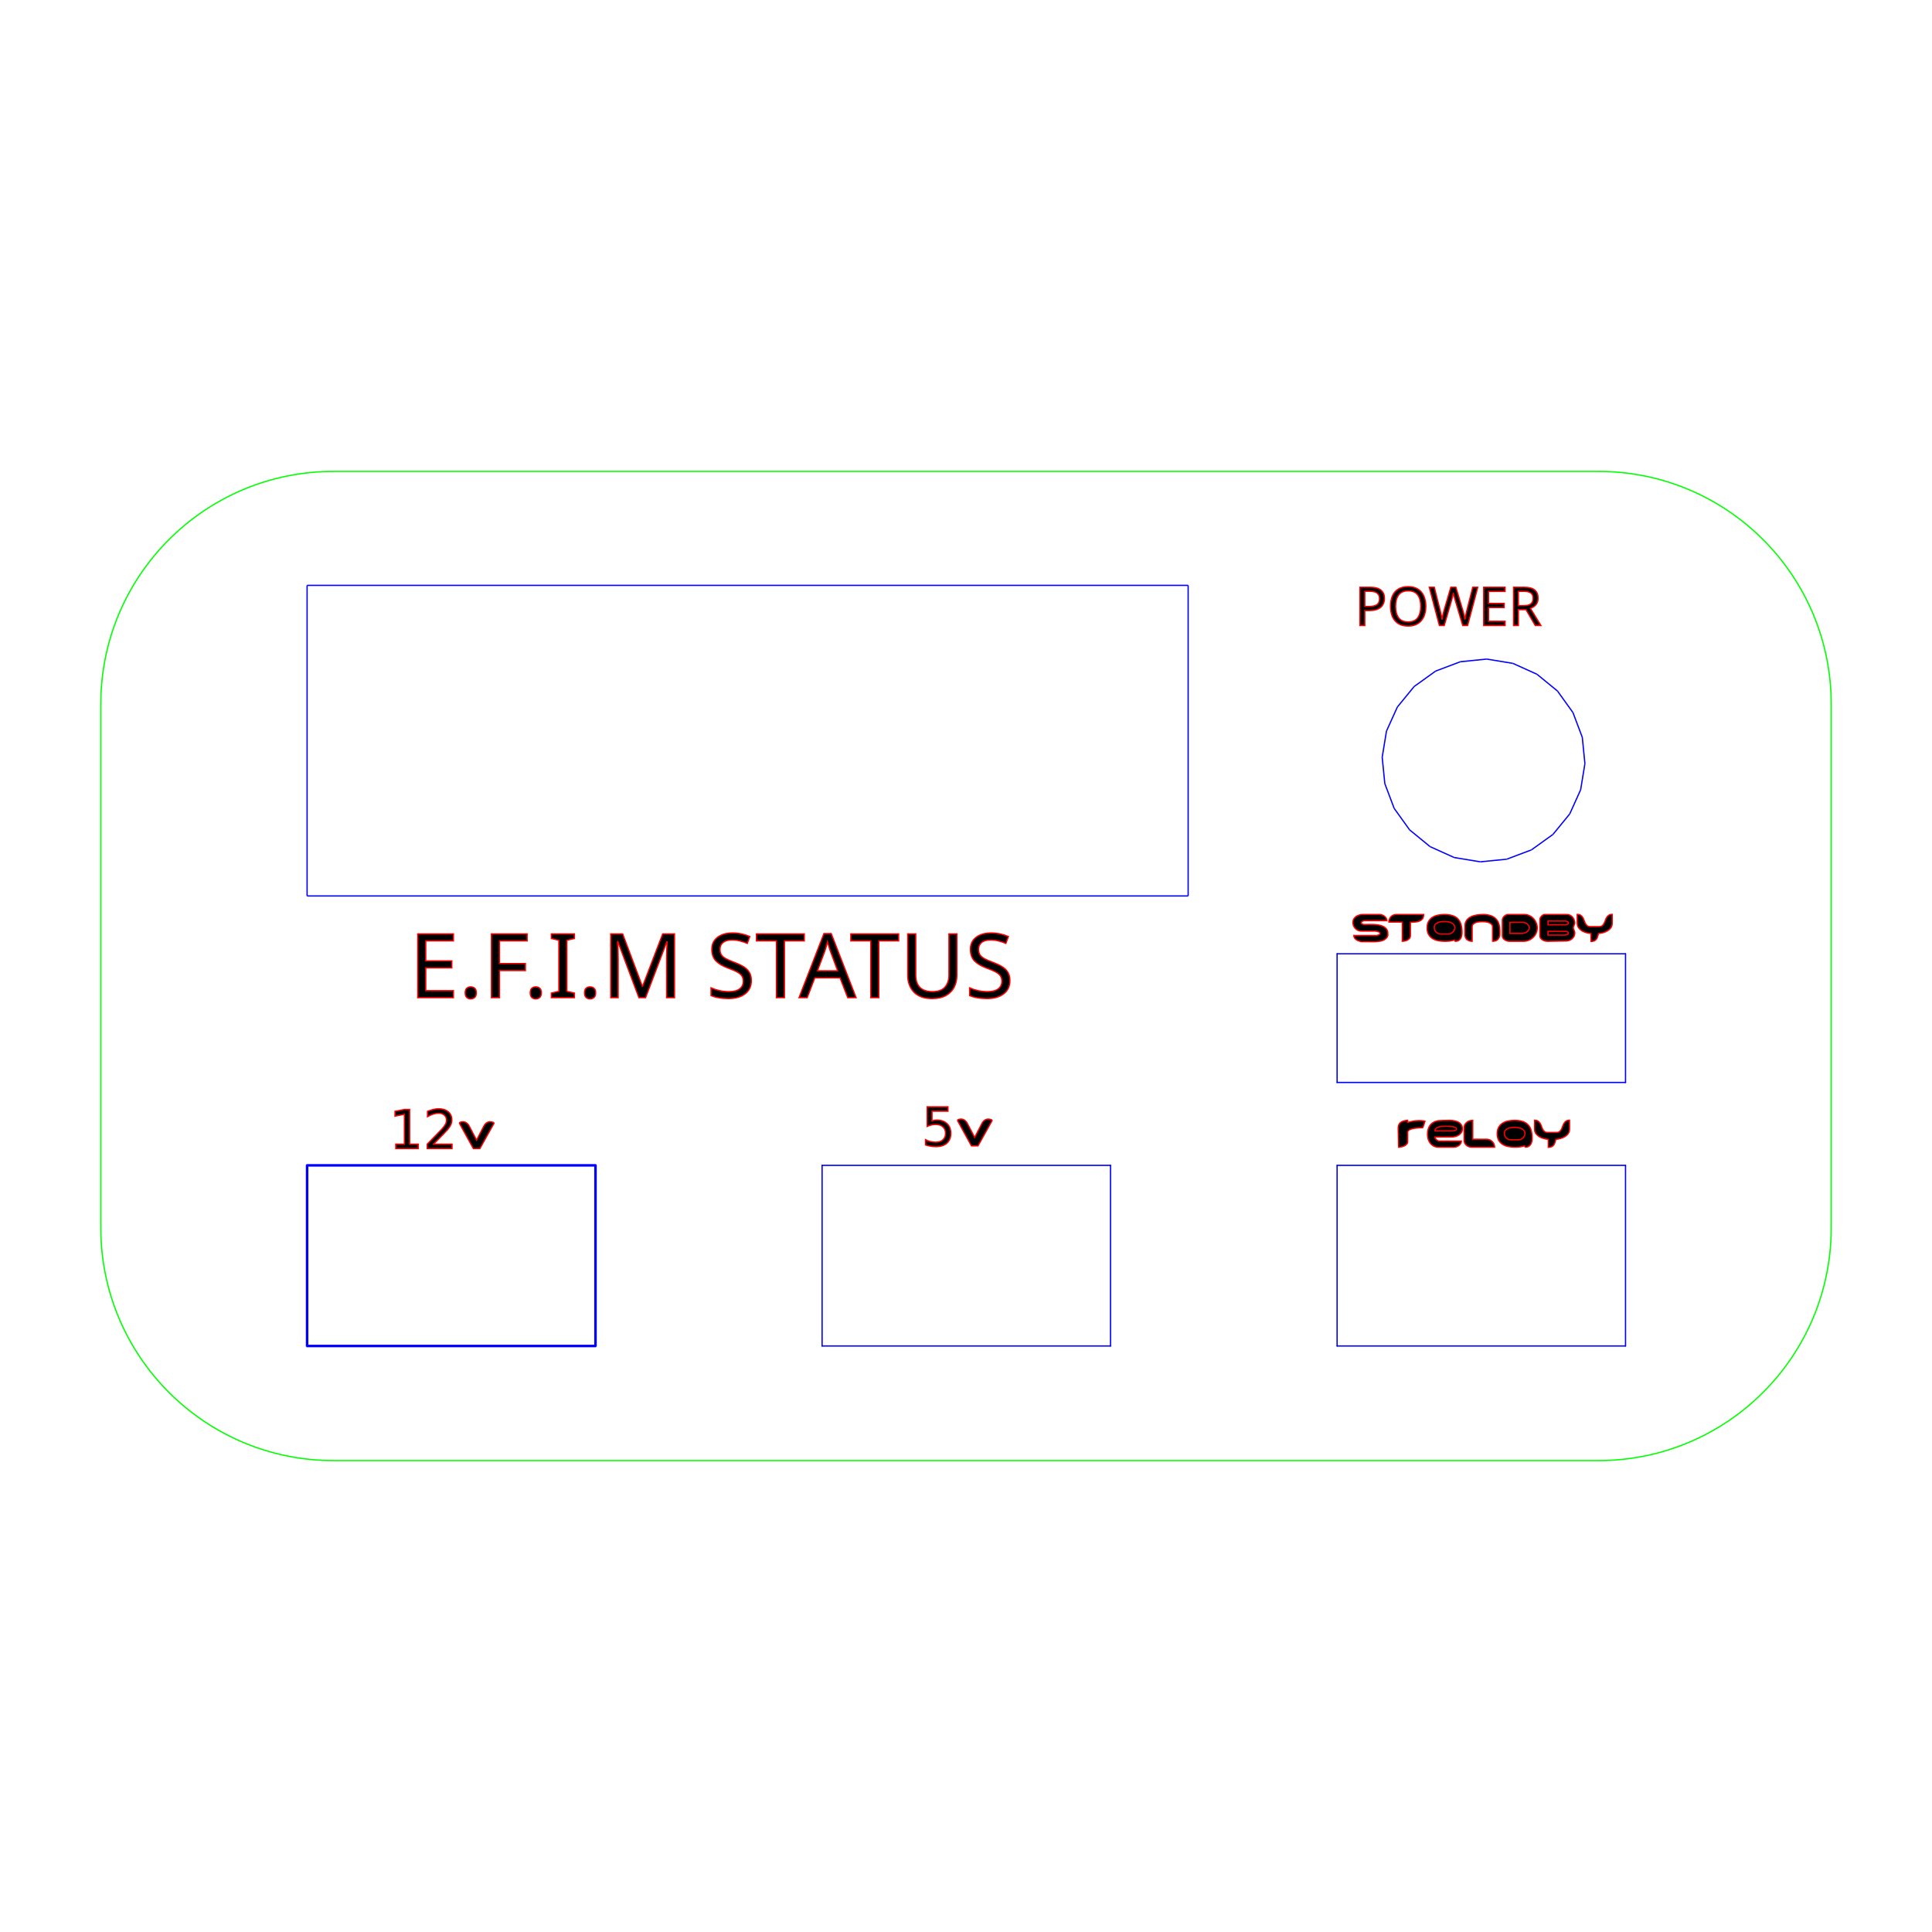
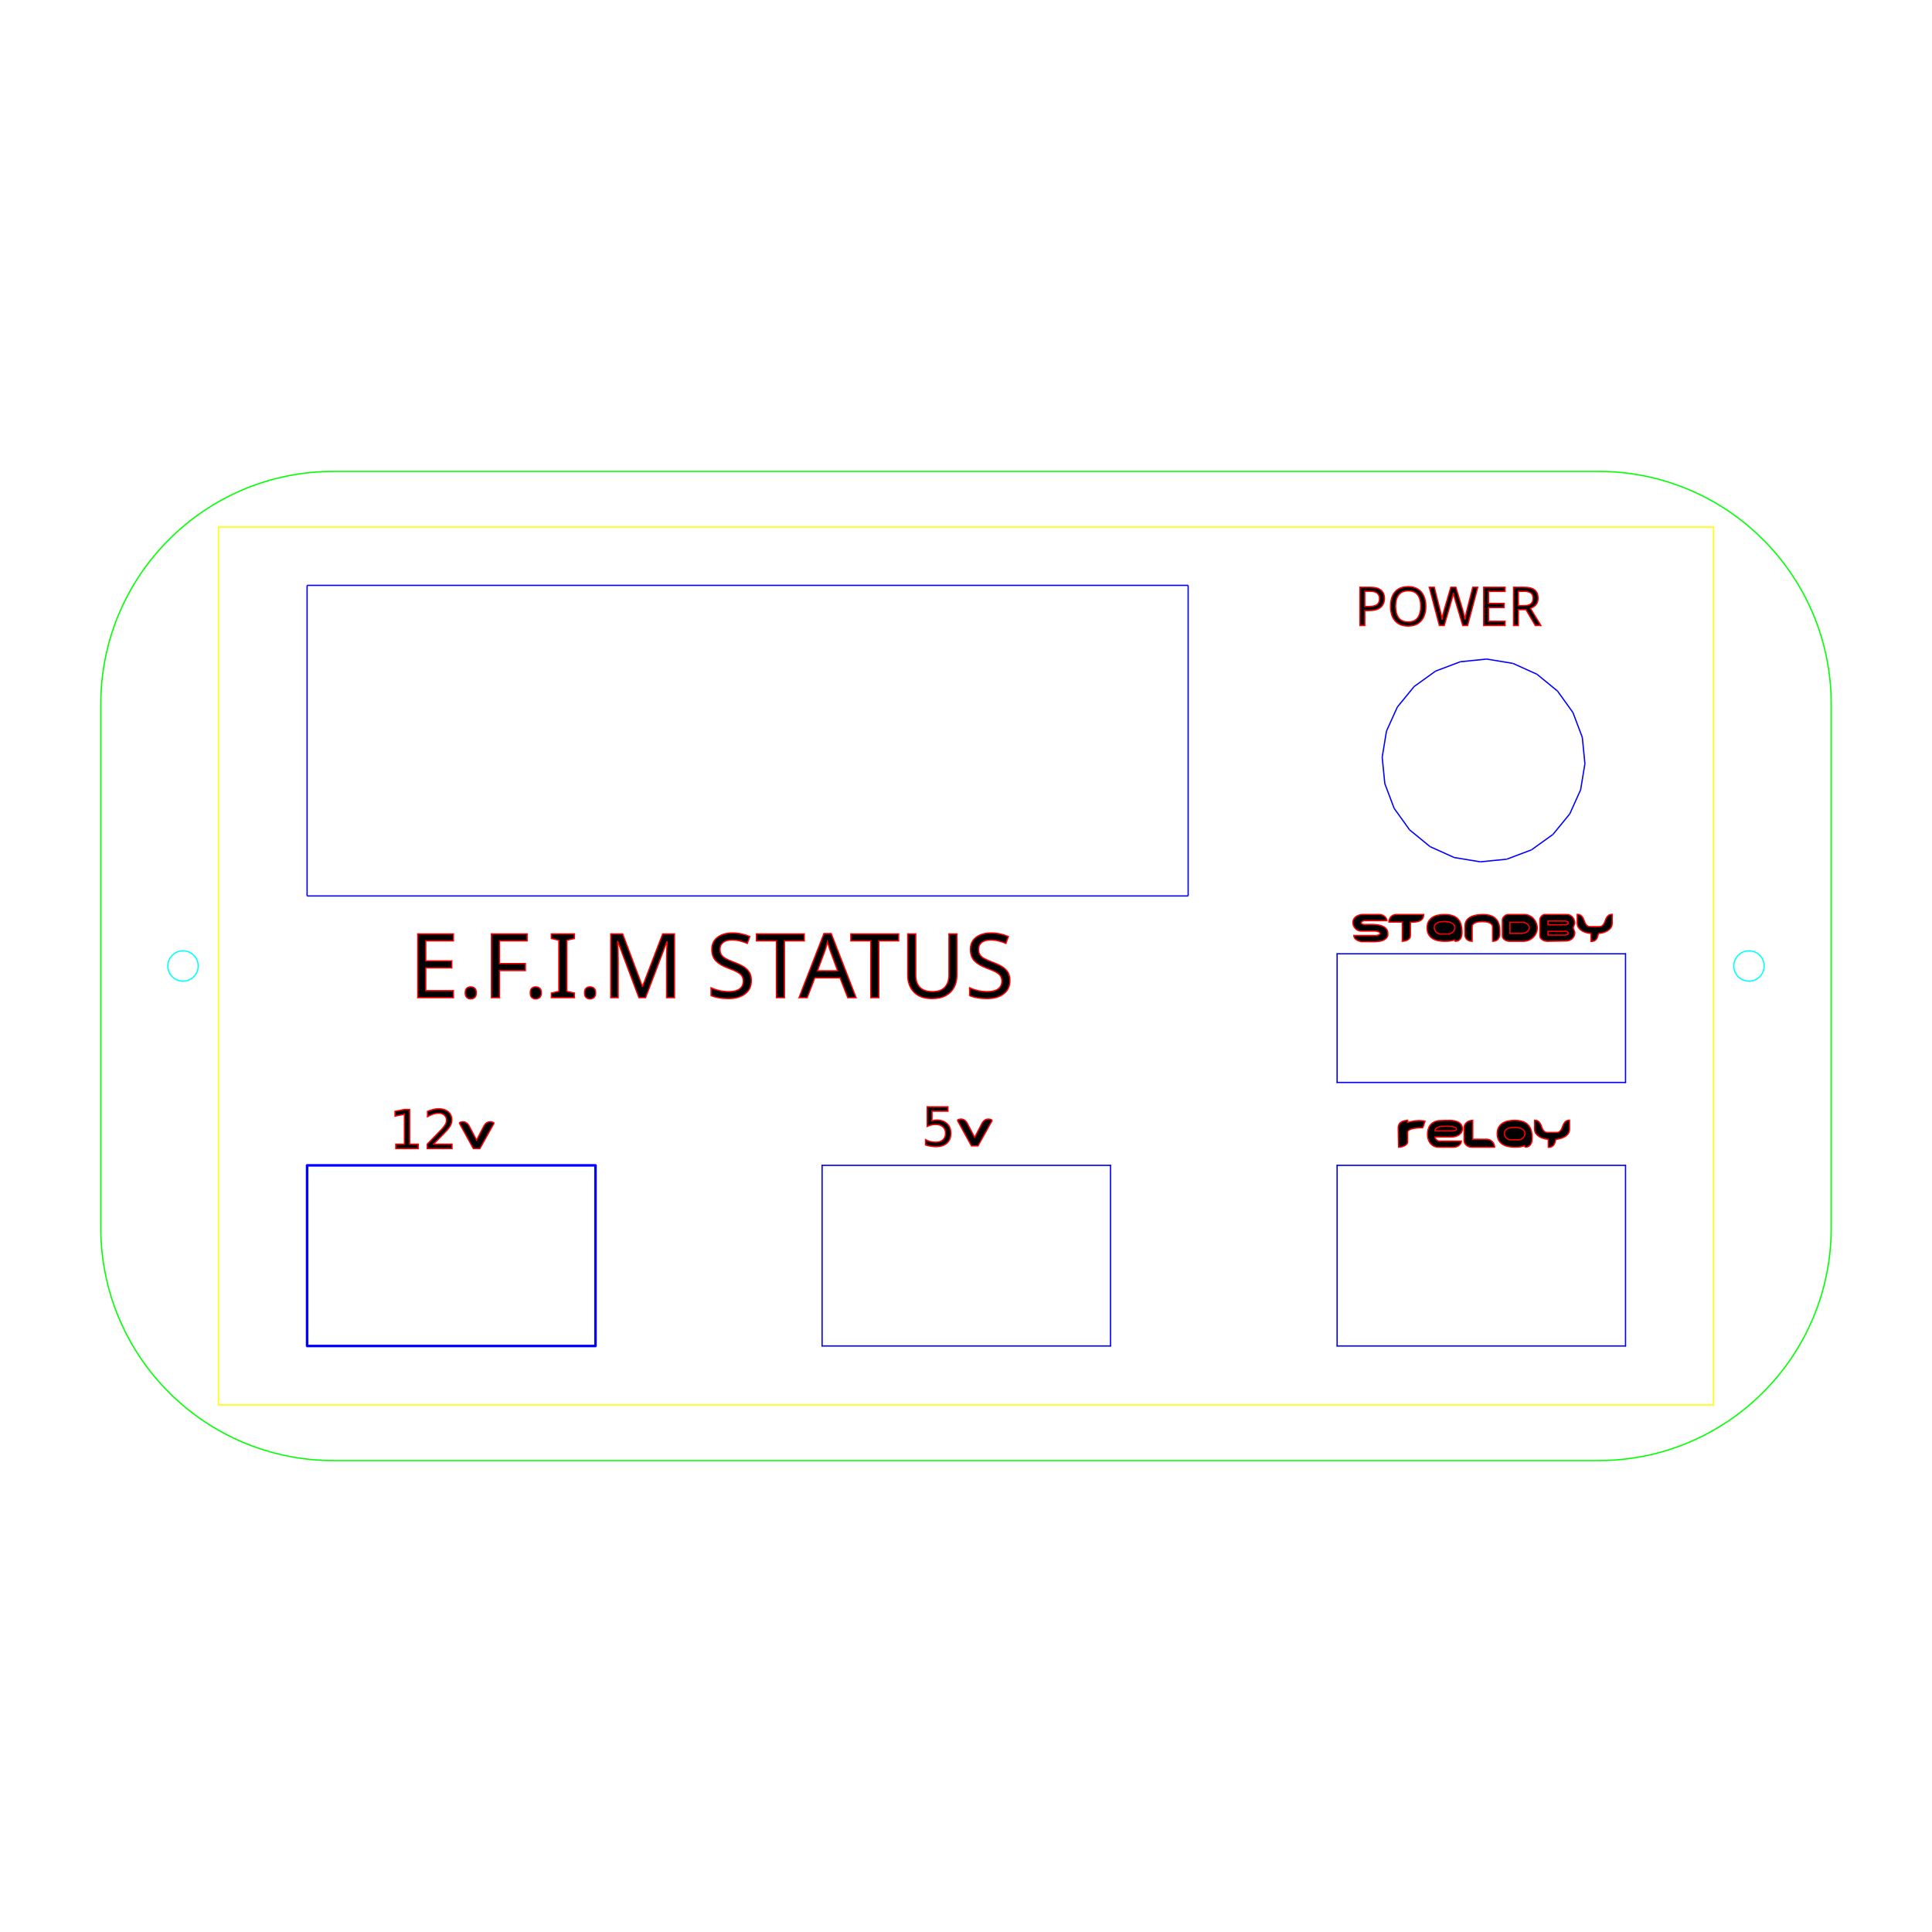
<svg xmlns="http://www.w3.org/2000/svg" width="6in" height="6in" viewBox="0 0 540 540" id="svg2" version="1.1">
  <defs id="defs4" />
  <g id="layer1" transform="translate(0,-512.3622)">
    <g id="surface23196" transform="matrix(1.25,0,0,1.25,-30.41704,52.32647)" style="stroke:#0000ff;stroke-width:0.283;stroke-miterlimit:4;stroke-dasharray:none;stroke-opacity:1">
      <path id="path4344" d="m 371.583,554.601 3.75,-4.578" style="fill:none;stroke:#0000ff;stroke-width:0.283;stroke-linecap:butt;stroke-linejoin:miter;stroke-miterlimit:4;stroke-dasharray:none;stroke-opacity:1" />
      <path id="path4346" d="m 375.333,550.023 2.434,-5.395" style="fill:none;stroke:#0000ff;stroke-width:0.283;stroke-linecap:butt;stroke-linejoin:miter;stroke-miterlimit:4;stroke-dasharray:none;stroke-opacity:1" />
      <path id="path4348" d="m 377.767,544.629 0.957,-5.844" style="fill:none;stroke:#0000ff;stroke-width:0.283;stroke-linecap:butt;stroke-linejoin:miter;stroke-miterlimit:4;stroke-dasharray:none;stroke-opacity:1" />
      <path style="fill:none;stroke:#0000ff;stroke-width:0.283;stroke-linecap:butt;stroke-linejoin:miter;stroke-miterlimit:4;stroke-dasharray:none;stroke-opacity:1" d="m 378.724,538.785 -0.586,-5.891" id="path4350" />
      <path style="fill:none;stroke:#0000ff;stroke-width:0.283;stroke-linecap:butt;stroke-linejoin:miter;stroke-miterlimit:4;stroke-dasharray:none;stroke-opacity:1" d="m 378.138,532.894 -2.09,-5.539" id="path4352" />
      <path id="path4354" d="m 376.048,527.355 -3.453,-4.809" style="fill:none;stroke:#0000ff;stroke-width:0.283;stroke-linecap:butt;stroke-linejoin:miter;stroke-miterlimit:4;stroke-dasharray:none;stroke-opacity:1" />
      <path id="path4356" d="m 372.595,522.547 -4.582,-3.75" style="fill:none;stroke:#0000ff;stroke-width:0.283;stroke-linecap:butt;stroke-linejoin:miter;stroke-miterlimit:4;stroke-dasharray:none;stroke-opacity:1" />
      <path id="path4358" d="m 368.013,518.797 -5.395,-2.434" style="fill:none;stroke:#0000ff;stroke-width:0.283;stroke-linecap:butt;stroke-linejoin:miter;stroke-miterlimit:4;stroke-dasharray:none;stroke-opacity:1" />
      <path id="path4360" d="m 362.619,516.363 -5.844,-0.961" style="fill:none;stroke:#0000ff;stroke-width:0.283;stroke-linecap:butt;stroke-linejoin:miter;stroke-miterlimit:4;stroke-dasharray:none;stroke-opacity:1" />
      <path id="path4362" d="m 356.775,515.402 -5.891,0.59" style="fill:none;stroke:#0000ff;stroke-width:0.283;stroke-linecap:butt;stroke-linejoin:miter;stroke-miterlimit:4;stroke-dasharray:none;stroke-opacity:1" />
      <path id="path4364" d="m 350.884,515.992 -5.539,2.09" style="fill:none;stroke:#0000ff;stroke-width:0.283;stroke-linecap:butt;stroke-linejoin:miter;stroke-miterlimit:4;stroke-dasharray:none;stroke-opacity:1" />
      <path id="path4366" d="m 345.345,518.082 -4.805,3.453" style="fill:none;stroke:#0000ff;stroke-width:0.283;stroke-linecap:butt;stroke-linejoin:miter;stroke-miterlimit:4;stroke-dasharray:none;stroke-opacity:1" />
      <path id="path4368" d="m 340.54,521.535 -3.75,4.582" style="fill:none;stroke:#0000ff;stroke-width:0.283;stroke-linecap:butt;stroke-linejoin:miter;stroke-miterlimit:4;stroke-dasharray:none;stroke-opacity:1" />
      <path id="path4370" d="m 336.79,526.117 -2.438,5.395" style="fill:none;stroke:#0000ff;stroke-width:0.283;stroke-linecap:butt;stroke-linejoin:miter;stroke-miterlimit:4;stroke-dasharray:none;stroke-opacity:1" />
      <path id="path4372" d="m 334.353,531.511 -0.957,5.844" style="fill:none;stroke:#0000ff;stroke-width:0.283;stroke-linecap:butt;stroke-linejoin:miter;stroke-miterlimit:4;stroke-dasharray:none;stroke-opacity:1" />
      <path id="path4374" d="m 333.396,537.355 0.586,5.891" style="fill:none;stroke:#0000ff;stroke-width:0.283;stroke-linecap:butt;stroke-linejoin:miter;stroke-miterlimit:4;stroke-dasharray:none;stroke-opacity:1" />
      <path style="fill:none;stroke:#0000ff;stroke-width:0.283;stroke-linecap:butt;stroke-linejoin:miter;stroke-miterlimit:4;stroke-dasharray:none;stroke-opacity:1" d="m 333.982,543.246 2.09,5.535" id="path4376" />
      <path id="path4378" d="m 336.072,548.781 3.453,4.809" style="fill:none;stroke:#0000ff;stroke-width:0.283;stroke-linecap:butt;stroke-linejoin:miter;stroke-miterlimit:4;stroke-dasharray:none;stroke-opacity:1" />
      <path id="path4380" d="m 339.525,553.589 4.582,3.75" style="fill:none;stroke:#0000ff;stroke-width:0.283;stroke-linecap:butt;stroke-linejoin:miter;stroke-miterlimit:4;stroke-dasharray:none;stroke-opacity:1" />
      <path id="path4382" d="m 344.107,557.339 5.395,2.438" style="fill:none;stroke:#0000ff;stroke-width:0.283;stroke-linecap:butt;stroke-linejoin:miter;stroke-miterlimit:4;stroke-dasharray:none;stroke-opacity:1" />
      <path id="path4384" d="m 349.501,559.777 5.844,0.957" style="fill:none;stroke:#0000ff;stroke-width:0.283;stroke-linecap:butt;stroke-linejoin:miter;stroke-miterlimit:4;stroke-dasharray:none;stroke-opacity:1" />
      <path id="path4386" d="m 355.345,560.734 5.891,-0.586" style="fill:none;stroke:#0000ff;stroke-width:0.283;stroke-linecap:butt;stroke-linejoin:miter;stroke-miterlimit:4;stroke-dasharray:none;stroke-opacity:1" />
      <path id="path4388" d="m 361.236,560.148 5.539,-2.09" style="fill:none;stroke:#0000ff;stroke-width:0.283;stroke-linecap:butt;stroke-linejoin:miter;stroke-miterlimit:4;stroke-dasharray:none;stroke-opacity:1" />
      <path id="path4390" d="m 366.775,558.058 4.809,-3.457" style="fill:none;stroke:#0000ff;stroke-width:0.283;stroke-linecap:butt;stroke-linejoin:miter;stroke-miterlimit:4;stroke-dasharray:none;stroke-opacity:1" />
      <path style="fill:none;stroke:#0000ff;stroke-width:0.283;stroke-linecap:butt;stroke-linejoin:miter;stroke-miterlimit:4;stroke-dasharray:none;stroke-opacity:1" d="m 290.009,498.919 -197.008,0" id="path4361" />
      <path style="fill:none;stroke:#0000ff;stroke-width:0.283;stroke-linecap:butt;stroke-linejoin:miter;stroke-miterlimit:4;stroke-dasharray:none;stroke-opacity:1" d="m 290.009,568.368 -197.008,0" id="path4359" />
      <path style="fill:none;stroke:#0000ff;stroke-width:0.283;stroke-linecap:butt;stroke-linejoin:miter;stroke-miterlimit:4;stroke-dasharray:none;stroke-opacity:1" d="m 290.009,498.919 0,69.449" id="path4357" />
      <path style="fill:none;stroke:#0000ff;stroke-width:0.283;stroke-linecap:butt;stroke-linejoin:miter;stroke-miterlimit:4;stroke-dasharray:none;stroke-opacity:1" d="m 93.001,498.919 0,69.449" id="path4400" />
      <rect style="fill:none;fill-opacity:1;stroke:#00ff00;stroke-width:0.284;stroke-linecap:round;stroke-linejoin:miter;stroke-miterlimit:4;stroke-dasharray:none;stroke-dashoffset:0;stroke-opacity:1" id="rect4950" width="386.929" height="221.183" x="46.869" y="473.437" ry="52.043" />
+       <circle style="fill:none;fill-opacity:1;stroke:#00ffff;stroke-width:0.283;stroke-linecap:round;stroke-linejoin:miter;stroke-miterlimit:4;stroke-dasharray:none;stroke-dashoffset:0;stroke-opacity:1" id="path4224" cx="65.254" cy="584.029" r="3.394" />
+       <circle style="fill:none;fill-opacity:1;stroke:#00ffff;stroke-width:0.283;stroke-linecap:round;stroke-linejoin:miter;stroke-miterlimit:4;stroke-dasharray:none;stroke-dashoffset:0;stroke-opacity:1" id="path4224-7" cx="415.413" cy="584.029" r="3.394" />
+       <rect style="fill:none;fill-opacity:1;stroke:#ffff00;stroke-width:0.283;stroke-linecap:round;stroke-linejoin:miter;stroke-miterlimit:4;stroke-dasharray:none;stroke-dashoffset:0;stroke-opacity:1" id="rect4259" width="334.32" height="196.293" x="73.174" y="485.882" />
    </g>
    <g style="font-style:normal;font-weight:normal;font-size:15px;line-height:125%;font-family:sans-serif;text-align:center;letter-spacing:0px;word-spacing:0px;text-anchor:middle;fill:#000000;fill-opacity:1;stroke:#ff0000;stroke-width:0.354;stroke-linecap:round;stroke-linejoin:miter;stroke-miterlimit:4;stroke-dasharray:none;stroke-opacity:1" id="text4469" transform="translate(0.08754568,-0.2278133)">
      <path style="font-style:normal;font-variant:normal;font-weight:normal;font-stretch:normal;font-family:FREEDOM;-inkscape-font-specification:FREEDOM;stroke:#ff0000;stroke-width:0.354;stroke-miterlimit:4;stroke-dasharray:none;stroke-opacity:1" d="m 128.341,826.586 0,-0.105 q 0,-0.12 0.12,-0.18 0.12,-0.075 0.285,-0.105 0.165,-0.045 0.315,-0.06 0.15,-0.015 0.225,-0.015 0.57,0 1.02,0.33 0.465,0.33 0.735,0.855 l 2.07,3.945 2.055,-3.945 q 0.27,-0.525 0.72,-0.855 0.465,-0.33 1.05,-0.33 0.075,0 0.24,0.03 0.18,0.015 0.345,0.06 0.18,0.045 0.315,0.12 0.135,0.075 0.135,0.195 l 0,0.06 -3.93,7.035 -1.83,0 -3.87,-7.035 z" id="path4284" />
      <path style="font-style:normal;font-variant:normal;font-weight:normal;font-stretch:normal;font-family:FREEDOM;-inkscape-font-specification:FREEDOM;stroke:#ff0000;stroke-width:0.354;stroke-miterlimit:4;stroke-dasharray:none;stroke-opacity:1" d="m 121.098,832.375 5.164,0 0,1.245 -6.943,0 0,-1.245 q 0.842,-0.872 2.292,-2.336 1.458,-1.472 1.831,-1.897 0.71,-0.798 0.989,-1.348 0.286,-0.557 0.286,-1.091 0,-0.872 -0.615,-1.421 -0.608,-0.549 -1.589,-0.549 -0.696,0 -1.472,0.242 -0.769,0.242 -1.648,0.732 l 0,-1.494 q 0.894,-0.359 1.67,-0.542 0.776,-0.183 1.421,-0.183 1.699,0 2.71,0.85 1.011,0.85 1.011,2.271 0,0.674 -0.256,1.282 -0.249,0.601 -0.916,1.421 -0.183,0.212 -1.165,1.23 -0.981,1.011 -2.769,2.834 z" id="path4282" />
      <path style="font-style:normal;font-variant:normal;font-weight:normal;font-stretch:normal;font-family:FREEDOM;-inkscape-font-specification:FREEDOM;stroke:#ff0000;stroke-width:0.354;stroke-miterlimit:4;stroke-dasharray:none;stroke-opacity:1" d="m 110.529,832.375 2.417,0 0,-8.342 -2.629,0.527 0,-1.348 2.615,-0.527 1.479,0 0,9.69 2.417,0 0,1.245 -6.299,0 0,-1.245 z" id="path4280" />
      <path style="font-style:normal;font-variant:normal;font-weight:normal;font-stretch:normal;font-family:FREEDOM;-inkscape-font-specification:FREEDOM;stroke:#0000ff;stroke-width:0.354;stroke-miterlimit:4;stroke-dasharray:none;stroke-opacity:1" d="m 85.569,838.308 0,50.493 0.354,0 0,-50.493 -0.354,0 z" id="path4278" />
      <path style="font-style:normal;font-variant:normal;font-weight:normal;font-stretch:normal;font-family:FREEDOM;-inkscape-font-specification:FREEDOM;stroke:#0000ff;stroke-width:0.354;stroke-miterlimit:4;stroke-dasharray:none;stroke-opacity:1" d="m 85.748,888.623 0,0.354 80.61,0 0,-0.354 -80.61,0 z" id="path4276" />
      <path style="font-style:normal;font-variant:normal;font-weight:normal;font-stretch:normal;font-family:FREEDOM;-inkscape-font-specification:FREEDOM;stroke:#0000ff;stroke-width:0.354;stroke-miterlimit:4;stroke-dasharray:none;stroke-opacity:1" d="m 166.18,838.308 0,50.493 0.354,0 0,-50.493 -0.354,0 z" id="path4274" />
      <path style="font-style:normal;font-variant:normal;font-weight:normal;font-stretch:normal;font-family:FREEDOM;-inkscape-font-specification:FREEDOM;stroke:#0000ff;stroke-width:0.354;stroke-miterlimit:4;stroke-dasharray:none;stroke-opacity:1" d="m 85.748,838.13 0,0.354 80.61,0 0,-0.354 -80.61,0 z" id="path4238" />
    </g>
    <g style="font-style:normal;font-weight:normal;font-size:15px;line-height:125%;font-family:sans-serif;text-align:center;letter-spacing:0px;word-spacing:0px;text-anchor:middle;fill:#000000;fill-opacity:1;stroke:#ff0000;stroke-width:0.354;stroke-linecap:round;stroke-linejoin:miter;stroke-miterlimit:4;stroke-dasharray:none;stroke-opacity:1" id="text4473" transform="translate(45.00053,-0.2278133)">
      <path style="font-style:normal;font-variant:normal;font-weight:normal;font-stretch:normal;font-family:FREEDOM;-inkscape-font-specification:FREEDOM;stroke:#ff0000;stroke-width:0.354;stroke-miterlimit:4;stroke-dasharray:none;stroke-opacity:1" d="m 222.651,825.836 0,-0.105 q 0,-0.12 0.12,-0.18 0.12,-0.075 0.285,-0.105 0.165,-0.045 0.315,-0.06 0.15,-0.015 0.225,-0.015 0.57,0 1.02,0.33 0.465,0.33 0.735,0.855 l 2.07,3.945 2.055,-3.945 q 0.27,-0.525 0.72,-0.855 0.465,-0.33 1.05,-0.33 0.075,0 0.24,0.03 0.18,0.015 0.345,0.06 0.18,0.045 0.315,0.12 0.135,0.075 0.135,0.195 l 0,0.06 -3.93,7.035 -1.83,0 -3.87,-7.035 z" id="path4296" />
      <path style="font-style:normal;font-variant:normal;font-weight:normal;font-stretch:normal;font-family:FREEDOM;-inkscape-font-specification:FREEDOM;stroke:#ff0000;stroke-width:0.354;stroke-miterlimit:4;stroke-dasharray:none;stroke-opacity:1" d="m 214.149,821.935 5.808,0 0,1.245 -4.453,0 0,2.681 q 0.322,-0.11 0.645,-0.161 0.322,-0.059 0.645,-0.059 1.831,0 2.9,1.003 1.069,1.003 1.069,2.717 0,1.765 -1.099,2.747 -1.099,0.974 -3.098,0.974 -0.688,0 -1.406,-0.117 -0.71,-0.117 -1.472,-0.352 l 0,-1.487 q 0.659,0.359 1.362,0.535 0.703,0.176 1.487,0.176 1.267,0 2.007,-0.666 0.74,-0.667 0.74,-1.809 0,-1.143 -0.74,-1.809 -0.74,-0.666 -2.007,-0.666 -0.593,0 -1.187,0.132 -0.586,0.132 -1.201,0.41 l 0,-5.493 z" id="path4294" />
      <path style="font-style:normal;font-variant:normal;font-weight:normal;font-stretch:normal;font-family:FREEDOM;-inkscape-font-specification:FREEDOM;stroke:#0000ff;stroke-width:0.354;stroke-miterlimit:4;stroke-dasharray:none;stroke-opacity:1" d="m 184.78,888.801 80.61,0" id="path4292" />
      <path style="font-style:normal;font-variant:normal;font-weight:normal;font-stretch:normal;font-family:FREEDOM;-inkscape-font-specification:FREEDOM;stroke:#0000ff;stroke-width:0.354;stroke-miterlimit:4;stroke-dasharray:none;stroke-opacity:1" d="m 184.78,888.801 0,-50.493" id="path4290" />
      <path style="font-style:normal;font-variant:normal;font-weight:normal;font-stretch:normal;font-family:FREEDOM;-inkscape-font-specification:FREEDOM;stroke:#0000ff;stroke-width:0.354;stroke-miterlimit:4;stroke-dasharray:none;stroke-opacity:1" d="m 184.78,838.308 80.61,0" id="path4288" />
      <path style="font-style:normal;font-variant:normal;font-weight:normal;font-stretch:normal;font-family:FREEDOM;-inkscape-font-specification:FREEDOM;stroke:#0000ff;stroke-width:0.354;stroke-miterlimit:4;stroke-dasharray:none;stroke-opacity:1" d="m 265.391,838.308 0,50.493" id="path4230" />
    </g>
    <g style="font-style:normal;font-weight:normal;font-size:15px;line-height:125%;font-family:sans-serif;text-align:center;letter-spacing:0px;word-spacing:0px;text-anchor:middle;fill:#000000;fill-opacity:1;stroke:#ff0000;stroke-width:0.354;stroke-linecap:round;stroke-linejoin:miter;stroke-miterlimit:4;stroke-dasharray:none;stroke-opacity:1" id="text4477" transform="translate(0.08754568,-4.227813)">
      <path style="font-style:normal;font-variant:normal;font-weight:normal;font-stretch:normal;font-family:FREEDOM;-inkscape-font-specification:FREEDOM;stroke:#ff0000;stroke-width:0.354;stroke-miterlimit:4;stroke-dasharray:none;stroke-opacity:1" d="m 444.59,777.499 q -0.525,-0.03 -1.2,-0.195 -0.66,-0.165 -1.245,-0.495 -0.585,-0.345 -0.99,-0.87 -0.405,-0.54 -0.405,-1.305 l 0,-2.475 q 0.615,0 0.975,0.255 0.36,0.255 0.585,0.63 0.225,0.375 0.375,0.825 0.15,0.45 0.345,0.825 0.195,0.375 0.51,0.63 0.315,0.255 0.87,0.255 l 2.46,0 q 0.555,0 0.87,-0.255 0.315,-0.255 0.51,-0.63 0.195,-0.375 0.345,-0.825 0.15,-0.45 0.375,-0.825 0.225,-0.375 0.57,-0.63 0.36,-0.255 0.99,-0.255 l 0,2.475 q 0,0.765 -0.405,1.305 -0.405,0.525 -1.005,0.87 -0.585,0.33 -1.245,0.495 -0.66,0.165 -1.17,0.195 -0.135,0.525 -0.27,0.945 -0.135,0.405 -0.36,0.69 -0.225,0.285 -0.585,0.45 -0.345,0.15 -0.9,0.15 l 0,-2.235 0,0 z" id="path4349" />
      <path style="font-style:normal;font-variant:normal;font-weight:normal;font-stretch:normal;font-family:FREEDOM;-inkscape-font-specification:FREEDOM;stroke:#ff0000;stroke-width:0.354;stroke-miterlimit:4;stroke-dasharray:none;stroke-opacity:1" d="m 440.072,774.544 q 0,0.18 -0.075,0.36 -0.06,0.165 -0.135,0.33 -0.075,0.165 -0.15,0.33 -0.06,0.165 -0.06,0.33 0,0.165 0.06,0.33 0.075,0.165 0.15,0.345 0.075,0.18 0.135,0.375 0.075,0.195 0.075,0.39 0,0.45 -0.18,0.855 -0.18,0.405 -0.51,0.72 -0.315,0.3 -0.75,0.495 -0.435,0.18 -0.945,0.195 l -5.205,0.09 q -0.33,0 -0.72,-0.09 -0.375,-0.105 -0.705,-0.3 -0.315,-0.195 -0.54,-0.48 -0.21,-0.285 -0.21,-0.675 l 0,-4.515 q 0,-0.21 0.105,-0.465 0.12,-0.255 0.315,-0.465 0.195,-0.225 0.435,-0.36 0.24,-0.15 0.495,-0.15 l 6.24,0 q 0.48,0 0.885,0.225 0.405,0.21 0.69,0.555 0.285,0.345 0.435,0.765 0.165,0.42 0.165,0.81 z" id="path4347" />
      <path style="font-style:normal;font-variant:normal;font-weight:normal;font-stretch:normal;font-family:FREEDOM;-inkscape-font-specification:FREEDOM;stroke:#ff0000;stroke-width:0.354;stroke-miterlimit:4;stroke-dasharray:none;stroke-opacity:1" d="m 432.587,777.949 4.47,0 q 0.12,0 0.33,-0.015 0.21,-0.03 0.405,-0.09 0.21,-0.06 0.36,-0.165 0.15,-0.12 0.15,-0.3 0,-0.075 -0.075,-0.15 -0.06,-0.09 -0.165,-0.165 -0.09,-0.075 -0.195,-0.12 -0.105,-0.045 -0.18,-0.045 l -5.1,0 0,1.05 z" id="path4345" />
      <path style="font-style:normal;font-variant:normal;font-weight:normal;font-stretch:normal;font-family:FREEDOM;-inkscape-font-specification:FREEDOM;stroke:#ff0000;stroke-width:0.354;stroke-miterlimit:4;stroke-dasharray:none;stroke-opacity:1" d="m 432.587,775.069 4.89,0 q 0.09,0 0.225,-0.03 0.15,-0.045 0.285,-0.105 0.135,-0.06 0.225,-0.15 0.09,-0.09 0.09,-0.195 0,-0.135 -0.105,-0.24 -0.09,-0.12 -0.225,-0.18 -0.135,-0.075 -0.3,-0.105 -0.165,-0.045 -0.3,-0.045 l -4.785,0 0,1.05 z" id="path4342" />
      <path style="font-style:normal;font-variant:normal;font-weight:normal;font-stretch:normal;font-family:FREEDOM;-inkscape-font-specification:FREEDOM;stroke:#ff0000;stroke-width:0.354;stroke-miterlimit:4;stroke-dasharray:none;stroke-opacity:1" d="m 429.584,775.939 q 0,0.765 -0.315,1.455 -0.3,0.675 -0.825,1.185 -0.525,0.51 -1.23,0.81 -0.705,0.3 -1.5,0.3 l -3.855,0 q -0.315,0 -0.675,-0.09 -0.345,-0.105 -0.66,-0.3 -0.3,-0.195 -0.51,-0.48 -0.195,-0.285 -0.195,-0.675 l 0,-4.41 q 0,-0.285 0.15,-0.555 0.15,-0.285 0.375,-0.495 0.24,-0.225 0.525,-0.36 0.3,-0.135 0.6,-0.135 l 4.545,0 q 0.75,0 1.395,0.33 0.66,0.315 1.14,0.84 0.48,0.525 0.75,1.2 0.285,0.675 0.285,1.38 z" id="path4340" />
      <path style="font-style:normal;font-variant:normal;font-weight:normal;font-stretch:normal;font-family:FREEDOM;-inkscape-font-specification:FREEDOM;stroke:#ff0000;stroke-width:0.354;stroke-miterlimit:4;stroke-dasharray:none;stroke-opacity:1" d="m 421.949,777.484 3.285,0 q 0.345,0 0.72,-0.105 0.375,-0.105 0.675,-0.3 0.315,-0.21 0.51,-0.51 0.21,-0.3 0.21,-0.675 0,-0.315 -0.165,-0.585 -0.15,-0.27 -0.405,-0.465 -0.255,-0.21 -0.57,-0.33 -0.3,-0.12 -0.585,-0.12 l -3.675,0 0,3.09 z" id="path4338" />
      <path style="font-style:normal;font-variant:normal;font-weight:normal;font-stretch:normal;font-family:FREEDOM;-inkscape-font-specification:FREEDOM;stroke:#ff0000;stroke-width:0.354;stroke-miterlimit:4;stroke-dasharray:none;stroke-opacity:1" d="m 411.386,779.689 q -0.39,0 -0.75,-0.105 -0.36,-0.12 -0.645,-0.345 -0.285,-0.225 -0.45,-0.555 -0.165,-0.33 -0.165,-0.765 l 0,-2.55 q 0,-0.675 0.24,-1.17 0.24,-0.495 0.63,-0.84 0.39,-0.36 0.9,-0.585 0.525,-0.225 1.08,-0.345 0.555,-0.135 1.11,-0.18 0.57,-0.06 1.05,-0.06 2.31,0 3.51,1.095 1.215,1.095 1.215,3.45 l 0,1.185 q -0.135,0.855 -0.63,1.32 -0.495,0.45 -1.38,0.45 l 0,-3.945 q 0,-0.51 -0.3,-0.81 -0.3,-0.315 -0.735,-0.465 -0.42,-0.165 -0.9,-0.21 -0.48,-0.06 -0.825,-0.06 -0.33,0 -0.84,0.03 -0.495,0.03 -0.975,0.18 -0.465,0.135 -0.81,0.435 -0.33,0.285 -0.33,0.795 l 0,4.05 z" id="path4336" />
      <path style="font-style:normal;font-variant:normal;font-weight:normal;font-stretch:normal;font-family:FREEDOM;-inkscape-font-specification:FREEDOM;stroke:#ff0000;stroke-width:0.354;stroke-miterlimit:4;stroke-dasharray:none;stroke-opacity:1" d="m 398.784,775.939 q 0,-1.08 0.405,-1.8 0.42,-0.735 1.095,-1.155 0.69,-0.435 1.56,-0.615 0.87,-0.18 1.785,-0.18 1.275,0 2.205,0.3 0.93,0.285 1.53,0.9 0.615,0.6 0.9,1.56 0.285,0.945 0.285,2.265 0,0.45 -0.09,0.9 -0.09,0.45 -0.315,0.795 -0.21,0.345 -0.57,0.57 -0.345,0.21 -0.855,0.21 -0.135,0 -0.195,-0.105 -0.045,-0.12 -0.075,-0.27 -0.39,0.12 -0.72,0.195 -0.33,0.075 -0.66,0.12 -0.33,0.03 -0.675,0.045 -0.345,0.015 -0.765,0.015 -0.915,0 -1.785,-0.18 -0.87,-0.18 -1.56,-0.6 -0.675,-0.435 -1.095,-1.155 -0.405,-0.72 -0.405,-1.815 z" id="path4334" />
      <path style="font-style:normal;font-variant:normal;font-weight:normal;font-stretch:normal;font-family:FREEDOM;-inkscape-font-specification:FREEDOM;stroke:#ff0000;stroke-width:0.354;stroke-miterlimit:4;stroke-dasharray:none;stroke-opacity:1" d="m 400.794,775.834 q 0,0.36 0.135,0.69 0.135,0.315 0.36,0.57 0.24,0.24 0.555,0.39 0.33,0.15 0.69,0.15 l 2.28,0 q 0.33,0 0.63,-0.15 0.315,-0.15 0.555,-0.39 0.24,-0.24 0.39,-0.555 0.15,-0.315 0.15,-0.645 0,-0.54 -0.3,-0.885 -0.285,-0.345 -0.735,-0.525 -0.435,-0.195 -0.93,-0.255 -0.495,-0.075 -0.9,-0.075 -0.405,0 -0.915,0.06 -0.495,0.045 -0.945,0.225 -0.435,0.165 -0.735,0.51 -0.285,0.33 -0.285,0.885 z" id="path4332" />
      <path style="font-style:normal;font-variant:normal;font-weight:normal;font-stretch:normal;font-family:FREEDOM;-inkscape-font-specification:FREEDOM;stroke:#ff0000;stroke-width:0.354;stroke-miterlimit:4;stroke-dasharray:none;stroke-opacity:1" d="m 388.1,774.319 q 0,-0.435 0.15,-0.825 0.15,-0.39 0.42,-0.675 0.285,-0.3 0.69,-0.465 0.405,-0.165 0.9,-0.165 l 7.575,0 q 0,0.765 -0.33,1.2 -0.315,0.42 -0.855,0.645 -0.525,0.21 -1.185,0.27 -0.66,0.06 -1.335,0.075 l 0,3.795 q 0,0.39 -0.24,0.675 -0.225,0.285 -0.57,0.48 -0.345,0.18 -0.75,0.27 -0.39,0.09 -0.72,0.09 l 0,-5.37 -3.75,0 z" id="path4330" />
      <path style="font-style:normal;font-variant:normal;font-weight:normal;font-stretch:normal;font-family:FREEDOM;-inkscape-font-specification:FREEDOM;stroke:#ff0000;stroke-width:0.354;stroke-miterlimit:4;stroke-dasharray:none;stroke-opacity:1" d="m 384.588,778.054 q 0.075,0 0.255,-0.03 0.18,-0.045 0.36,-0.105 0.18,-0.075 0.315,-0.18 0.135,-0.12 0.135,-0.285 0,-0.15 -0.165,-0.255 -0.15,-0.12 -0.375,-0.195 -0.21,-0.075 -0.42,-0.12 -0.21,-0.045 -0.3,-0.045 l -3.99,0 q -0.525,0 -0.96,-0.21 -0.42,-0.21 -0.735,-0.54 -0.315,-0.345 -0.495,-0.78 -0.165,-0.435 -0.165,-0.87 0,-0.54 0.24,-0.96 0.24,-0.42 0.63,-0.705 0.405,-0.285 0.915,-0.435 0.51,-0.15 1.035,-0.15 l 4.695,0 q 0.345,0 0.705,0.15 0.36,0.135 0.645,0.375 0.285,0.225 0.465,0.54 0.18,0.315 0.18,0.675 l -6.3,0 q -0.105,0 -0.255,0.045 -0.15,0.03 -0.285,0.105 -0.135,0.075 -0.225,0.18 -0.09,0.105 -0.09,0.225 0,0.135 0.075,0.24 0.075,0.09 0.195,0.15 0.12,0.045 0.24,0.075 0.135,0.03 0.255,0.045 0.45,0 1.11,-0.015 0.675,-0.03 1.41,0 0.75,0.015 1.485,0.135 0.735,0.12 1.32,0.405 0.585,0.27 0.945,0.75 0.375,0.465 0.375,1.215 l 0,0.615 q -0.165,0.495 -0.525,0.81 -0.345,0.315 -0.81,0.51 -0.465,0.195 -1.005,0.27 -0.525,0.075 -1.065,0.105 -0.525,0.03 -1.035,0.015 -0.495,-0.015 -0.885,-0.015 l -2.085,0 q -0.33,-0.06 -0.705,-0.195 -0.36,-0.135 -0.675,-0.345 -0.315,-0.225 -0.525,-0.51 -0.195,-0.3 -0.195,-0.69 l 6.285,0 z" id="path4328" />
      <path style="font-style:normal;font-variant:normal;font-weight:normal;font-stretch:normal;font-family:FREEDOM;-inkscape-font-specification:FREEDOM;stroke:#0000ff;stroke-width:0.354;stroke-miterlimit:4;stroke-dasharray:none;stroke-opacity:1" d="m 454.253,819.138 0,-35.962" id="path4326" />
      <path style="font-style:normal;font-variant:normal;font-weight:normal;font-stretch:normal;font-family:FREEDOM;-inkscape-font-specification:FREEDOM;stroke:#0000ff;stroke-width:0.354;stroke-miterlimit:4;stroke-dasharray:none;stroke-opacity:1" d="m 454.253,819.138 -80.615,0" id="path4324" />
      <path style="font-style:normal;font-variant:normal;font-weight:normal;font-stretch:normal;font-family:FREEDOM;-inkscape-font-specification:FREEDOM;stroke:#0000ff;stroke-width:0.354;stroke-miterlimit:4;stroke-dasharray:none;stroke-opacity:1" d="m 373.638,783.176 80.615,0" id="path4322" />
      <path style="font-style:normal;font-variant:normal;font-weight:normal;font-stretch:normal;font-family:FREEDOM;-inkscape-font-specification:FREEDOM;stroke:#0000ff;stroke-width:0.354;stroke-miterlimit:4;stroke-dasharray:none;stroke-opacity:1" d="m 373.638,819.138 0,-35.962" id="path4268" />
    </g>
    <text xml:space="preserve" style="font-style:normal;font-weight:normal;font-size:15px;line-height:125%;font-family:sans-serif;text-align:center;letter-spacing:0px;word-spacing:0px;text-anchor:middle;fill:#000000;fill-opacity:1;stroke:none;stroke-width:1px;stroke-linecap:butt;stroke-linejoin:miter;stroke-opacity:1" x="357.5" y="280.362" id="text4481">
      <tspan id="tspan4483" x="357.5" y="280.362" />
    </text>
    <g style="font-style:normal;font-weight:normal;font-size:15px;line-height:125%;font-family:sans-serif;text-align:center;letter-spacing:0px;word-spacing:0px;text-anchor:middle;fill:#000000;fill-opacity:1;stroke:#ff0000;stroke-width:0.354;stroke-linecap:round;stroke-linejoin:miter;stroke-miterlimit:4;stroke-dasharray:none;stroke-opacity:1" id="text4485" transform="translate(0.08754568,-0.2278133)">
      <path style="font-style:normal;font-variant:normal;font-weight:normal;font-stretch:normal;font-family:FREEDOM;-inkscape-font-specification:FREEDOM;stroke:#ff0000;stroke-width:0.354;stroke-miterlimit:4;stroke-dasharray:none;stroke-opacity:1" d="m 432.667,831.034 q -0.525,-0.03 -1.2,-0.195 -0.66,-0.165 -1.245,-0.495 -0.585,-0.345 -0.99,-0.87 -0.405,-0.54 -0.405,-1.305 l 0,-2.475 q 0.615,0 0.975,0.255 0.36,0.255 0.585,0.63 0.225,0.375 0.375,0.825 0.15,0.45 0.345,0.825 0.195,0.375 0.51,0.63 0.315,0.255 0.87,0.255 l 2.46,0 q 0.555,0 0.87,-0.255 0.315,-0.255 0.51,-0.63 0.195,-0.375 0.345,-0.825 0.15,-0.45 0.375,-0.825 0.225,-0.375 0.57,-0.63 0.36,-0.255 0.99,-0.255 l 0,2.475 q 0,0.765 -0.405,1.305 -0.405,0.525 -1.005,0.87 -0.585,0.33 -1.245,0.495 -0.66,0.165 -1.17,0.195 -0.135,0.525 -0.27,0.945 -0.135,0.405 -0.36,0.69 -0.225,0.285 -0.585,0.45 -0.345,0.15 -0.9,0.15 l 0,-2.235 0,0 z" id="path4318" />
      <path style="font-style:normal;font-variant:normal;font-weight:normal;font-stretch:normal;font-family:FREEDOM;-inkscape-font-specification:FREEDOM;stroke:#ff0000;stroke-width:0.354;stroke-miterlimit:4;stroke-dasharray:none;stroke-opacity:1" d="m 418.384,829.474 q 0,-1.08 0.405,-1.8 0.42,-0.735 1.095,-1.155 0.69,-0.435 1.56,-0.615 0.87,-0.18 1.785,-0.18 1.275,0 2.205,0.3 0.93,0.285 1.53,0.9 0.615,0.6 0.9,1.56 0.285,0.945 0.285,2.265 0,0.45 -0.09,0.9 -0.09,0.45 -0.315,0.795 -0.21,0.345 -0.57,0.57 -0.345,0.21 -0.855,0.21 -0.135,0 -0.195,-0.105 -0.045,-0.12 -0.075,-0.27 -0.39,0.12 -0.72,0.195 -0.33,0.075 -0.66,0.12 -0.33,0.03 -0.675,0.045 -0.345,0.015 -0.765,0.015 -0.915,0 -1.785,-0.18 -0.87,-0.18 -1.56,-0.6 -0.675,-0.435 -1.095,-1.155 -0.405,-0.72 -0.405,-1.815 z" id="path4316" />
      <path style="font-style:normal;font-variant:normal;font-weight:normal;font-stretch:normal;font-family:FREEDOM;-inkscape-font-specification:FREEDOM;stroke:#ff0000;stroke-width:0.354;stroke-miterlimit:4;stroke-dasharray:none;stroke-opacity:1" d="m 420.394,829.369 q 0,0.36 0.135,0.69 0.135,0.315 0.36,0.57 0.24,0.24 0.555,0.39 0.33,0.15 0.69,0.15 l 2.28,0 q 0.33,0 0.63,-0.15 0.315,-0.15 0.555,-0.39 0.24,-0.24 0.39,-0.555 0.15,-0.315 0.15,-0.645 0,-0.54 -0.3,-0.885 -0.285,-0.345 -0.735,-0.525 -0.435,-0.195 -0.93,-0.255 -0.495,-0.075 -0.9,-0.075 -0.405,0 -0.915,0.06 -0.495,0.045 -0.945,0.225 -0.435,0.165 -0.735,0.51 -0.285,0.33 -0.285,0.885 z" id="path4314" />
      <path style="font-style:normal;font-variant:normal;font-weight:normal;font-stretch:normal;font-family:FREEDOM;-inkscape-font-specification:FREEDOM;stroke:#ff0000;stroke-width:0.354;stroke-miterlimit:4;stroke-dasharray:none;stroke-opacity:1" d="m 411.55,831.004 3.855,0 q 0.51,0 0.915,0.195 0.42,0.18 0.72,0.495 0.3,0.315 0.465,0.72 0.165,0.39 0.165,0.81 l -6.495,0 q -0.405,0 -0.78,-0.15 -0.375,-0.15 -0.66,-0.405 -0.27,-0.255 -0.45,-0.585 -0.165,-0.345 -0.165,-0.72 l 0,-3.525 q 0,-0.48 0.195,-0.87 0.195,-0.39 0.525,-0.66 0.33,-0.285 0.765,-0.435 0.45,-0.15 0.945,-0.15 l 0,5.28 z" id="path4312" />
      <path style="font-style:normal;font-variant:normal;font-weight:normal;font-stretch:normal;font-family:FREEDOM;-inkscape-font-specification:FREEDOM;stroke:#ff0000;stroke-width:0.354;stroke-miterlimit:4;stroke-dasharray:none;stroke-opacity:1" d="m 398.902,829.714 q 0,-0.75 0.15,-1.395 0.165,-0.645 0.525,-1.14 0.36,-0.51 0.93,-0.855 0.585,-0.345 1.425,-0.51 0.885,-0.03 1.59,-0.06 0.72,-0.03 1.53,-0.03 0.6,0 1.245,0.105 0.645,0.105 1.17,0.375 0.525,0.255 0.855,0.72 0.345,0.45 0.345,1.17 0,0.555 -0.27,0.99 -0.27,0.42 -0.705,0.72 -0.42,0.285 -0.96,0.435 -0.54,0.15 -1.095,0.15 l -4.68,0 q 0.105,0.465 0.48,0.795 0.375,0.33 0.885,0.33 l 6.06,0 q 0,0.36 -0.195,0.675 -0.18,0.315 -0.48,0.555 -0.3,0.225 -0.675,0.36 -0.36,0.12 -0.705,0.12 l -4.395,0 q -0.765,0 -1.335,-0.315 -0.57,-0.315 -0.945,-0.81 -0.375,-0.51 -0.57,-1.125 -0.18,-0.63 -0.18,-1.26 z" id="path4310" />
      <path style="font-style:normal;font-variant:normal;font-weight:normal;font-stretch:normal;font-family:FREEDOM;-inkscape-font-specification:FREEDOM;stroke:#ff0000;stroke-width:0.354;stroke-miterlimit:4;stroke-dasharray:none;stroke-opacity:1" d="m 404.077,827.389 q -0.3,0 -0.81,0.015 -0.51,0 -1.02,0.12 -0.51,0.105 -0.885,0.375 -0.36,0.27 -0.36,0.795 l 4.83,0 q 0.105,0 0.3,-0.015 0.195,-0.03 0.39,-0.09 0.195,-0.06 0.33,-0.165 0.15,-0.105 0.15,-0.285 0,-0.21 -0.21,-0.345 -0.195,-0.135 -0.51,-0.21 -0.315,-0.09 -0.675,-0.135 -0.36,-0.045 -0.69,-0.045 -0.33,-0.015 -0.57,-0.015 -0.225,0 -0.27,0 z" id="path4308" />
      <path style="font-style:normal;font-variant:normal;font-weight:normal;font-stretch:normal;font-family:FREEDOM;-inkscape-font-specification:FREEDOM;stroke:#ff0000;stroke-width:0.354;stroke-miterlimit:4;stroke-dasharray:none;stroke-opacity:1" d="m 390.723,827.794 q 0,-0.945 0.645,-1.455 0.66,-0.51 1.815,-0.615 l 0.18,0 0,0.54 0.165,0 q 0.375,-0.09 0.705,-0.165 0.33,-0.09 0.645,-0.15 0.33,-0.075 0.675,-0.105 0.36,-0.045 0.78,-0.045 0.27,0 0.465,0 0.195,0 0.375,0.015 0.18,0 0.36,0.03 0.195,0.015 0.435,0.06 0.03,0 0.06,0.015 0.03,0.015 0.075,0.03 0.045,0.03 0.105,0.045 l -0.585,1.71 -0.12,0.09 q -0.18,0 -0.555,0.015 -0.375,0 -0.84,0.045 -0.45,0.03 -0.945,0.12 -0.48,0.075 -0.885,0.225 -0.405,0.135 -0.66,0.36 -0.255,0.21 -0.255,0.51 l 0,2.7 q 0,0.33 -0.255,0.6 -0.24,0.27 -0.6,0.465 -0.36,0.18 -0.78,0.285 -0.42,0.105 -0.765,0.105 l -0.135,0 q 0,-0.21 -0.015,-0.63 0,-0.42 -0.015,-0.945 -0.015,-0.525 -0.03,-1.095 0,-0.585 -0.015,-1.11 -0.015,-0.525 -0.03,-0.93 0,-0.42 0,-0.63 l 0,-0.09 0,0 z" id="path4306" />
      <path style="font-style:normal;font-variant:normal;font-weight:normal;font-stretch:normal;font-family:FREEDOM;-inkscape-font-specification:FREEDOM;stroke:#0000ff;stroke-width:0.354;stroke-miterlimit:4;stroke-dasharray:none;stroke-opacity:1" d="m 373.638,888.801 80.615,0" id="path4304" />
      <path style="font-style:normal;font-variant:normal;font-weight:normal;font-stretch:normal;font-family:FREEDOM;-inkscape-font-specification:FREEDOM;stroke:#0000ff;stroke-width:0.354;stroke-miterlimit:4;stroke-dasharray:none;stroke-opacity:1" d="m 373.638,888.801 0,-50.493" id="path4302" />
      <path style="font-style:normal;font-variant:normal;font-weight:normal;font-stretch:normal;font-family:FREEDOM;-inkscape-font-specification:FREEDOM;stroke:#0000ff;stroke-width:0.354;stroke-miterlimit:4;stroke-dasharray:none;stroke-opacity:1" d="m 373.638,838.308 80.615,0" id="path4300" />
      <path style="font-style:normal;font-variant:normal;font-weight:normal;font-stretch:normal;font-family:FREEDOM;-inkscape-font-specification:FREEDOM;stroke:#0000ff;stroke-width:0.354;stroke-miterlimit:4;stroke-dasharray:none;stroke-opacity:1" d="m 454.253,888.801 0,-50.493" id="path4252" />
    </g>
    <flowRoot xml:space="preserve" id="flowRoot4489" style="font-style:normal;font-weight:normal;font-size:15px;line-height:125%;font-family:sans-serif;text-align:center;letter-spacing:0px;word-spacing:0px;text-anchor:middle;fill:#000000;fill-opacity:1;stroke:none;stroke-width:1px;stroke-linecap:butt;stroke-linejoin:miter;stroke-opacity:1">
      <flowRegion id="flowRegion4491">
        <rect id="rect4493" width="60.811" height="31.466" x="330.926" y="282.323" />
      </flowRegion>
      <flowPara id="flowPara4495" />
    </flowRoot>
    <text xml:space="preserve" style="font-style:normal;font-weight:normal;font-size:15px;line-height:125%;font-family:sans-serif;text-align:center;letter-spacing:0px;word-spacing:0px;text-anchor:middle;fill:#000000;fill-opacity:1;stroke:#ff0000;stroke-width:0.354;stroke-linecap:round;stroke-linejoin:miter;stroke-miterlimit:4;stroke-dasharray:none;stroke-opacity:1" x="414.535" y="687.196" id="text4485-1">
      <tspan id="tspan4487-9" x="414.535" y="687.196" style="font-style:normal;font-variant:normal;font-weight:normal;font-stretch:normal;font-family:FREEDOM;-inkscape-font-specification:FREEDOM;stroke:#ff0000;stroke-width:0.354;stroke-miterlimit:4;stroke-dasharray:none;stroke-opacity:1">POWER</tspan>
    </text>
    <text xml:space="preserve" style="font-style:normal;font-weight:normal;font-size:15px;line-height:125%;font-family:sans-serif;text-align:center;letter-spacing:0px;word-spacing:0px;text-anchor:middle;fill:#000000;fill-opacity:1;stroke:#ff0000;stroke-width:0.354;stroke-linecap:butt;stroke-linejoin:miter;stroke-miterlimit:4;stroke-dasharray:none;stroke-opacity:1" x="208.642" y="791.219" id="text4523">
      <tspan id="tspan4525" x="208.642" y="791.219" style="font-style:normal;font-variant:normal;font-weight:normal;font-stretch:normal;font-size:25px;font-family:FREEDOM;-inkscape-font-specification:FREEDOM;stroke:#ff0000;stroke-width:0.354;stroke-miterlimit:4;stroke-dasharray:none;stroke-opacity:1">E.F.I.M STATUS</tspan>
    </text>
    <flowRoot xml:space="preserve" id="flowRoot4527" style="font-style:normal;font-weight:normal;font-size:25px;line-height:125%;font-family:sans-serif;text-align:center;letter-spacing:0px;word-spacing:0px;text-anchor:middle;fill:#000000;fill-opacity:1;stroke:none;stroke-width:1px;stroke-linecap:butt;stroke-linejoin:miter;stroke-opacity:1">
      <flowRegion id="flowRegion4529">
        <rect id="rect4531" width="126.926" height="20.506" x="183.848" y="248.382" style="font-size:25px" />
      </flowRegion>
      <flowPara id="flowPara4533" />
    </flowRoot>
    <flowRoot xml:space="preserve" id="flowRoot4206" style="font-style:normal;font-weight:normal;font-size:15px;line-height:125%;font-family:sans-serif;text-align:center;letter-spacing:0px;word-spacing:0px;text-anchor:middle;fill:#000000;fill-opacity:1;stroke:none;stroke-width:1px;stroke-linecap:butt;stroke-linejoin:miter;stroke-opacity:1">
      <flowRegion id="flowRegion4208">
        <rect id="rect4210" width="97.5" height="77" x="418" y="164.362" />
      </flowRegion>
      <flowPara id="flowPara4212" />
    </flowRoot>
  </g>
</svg>
